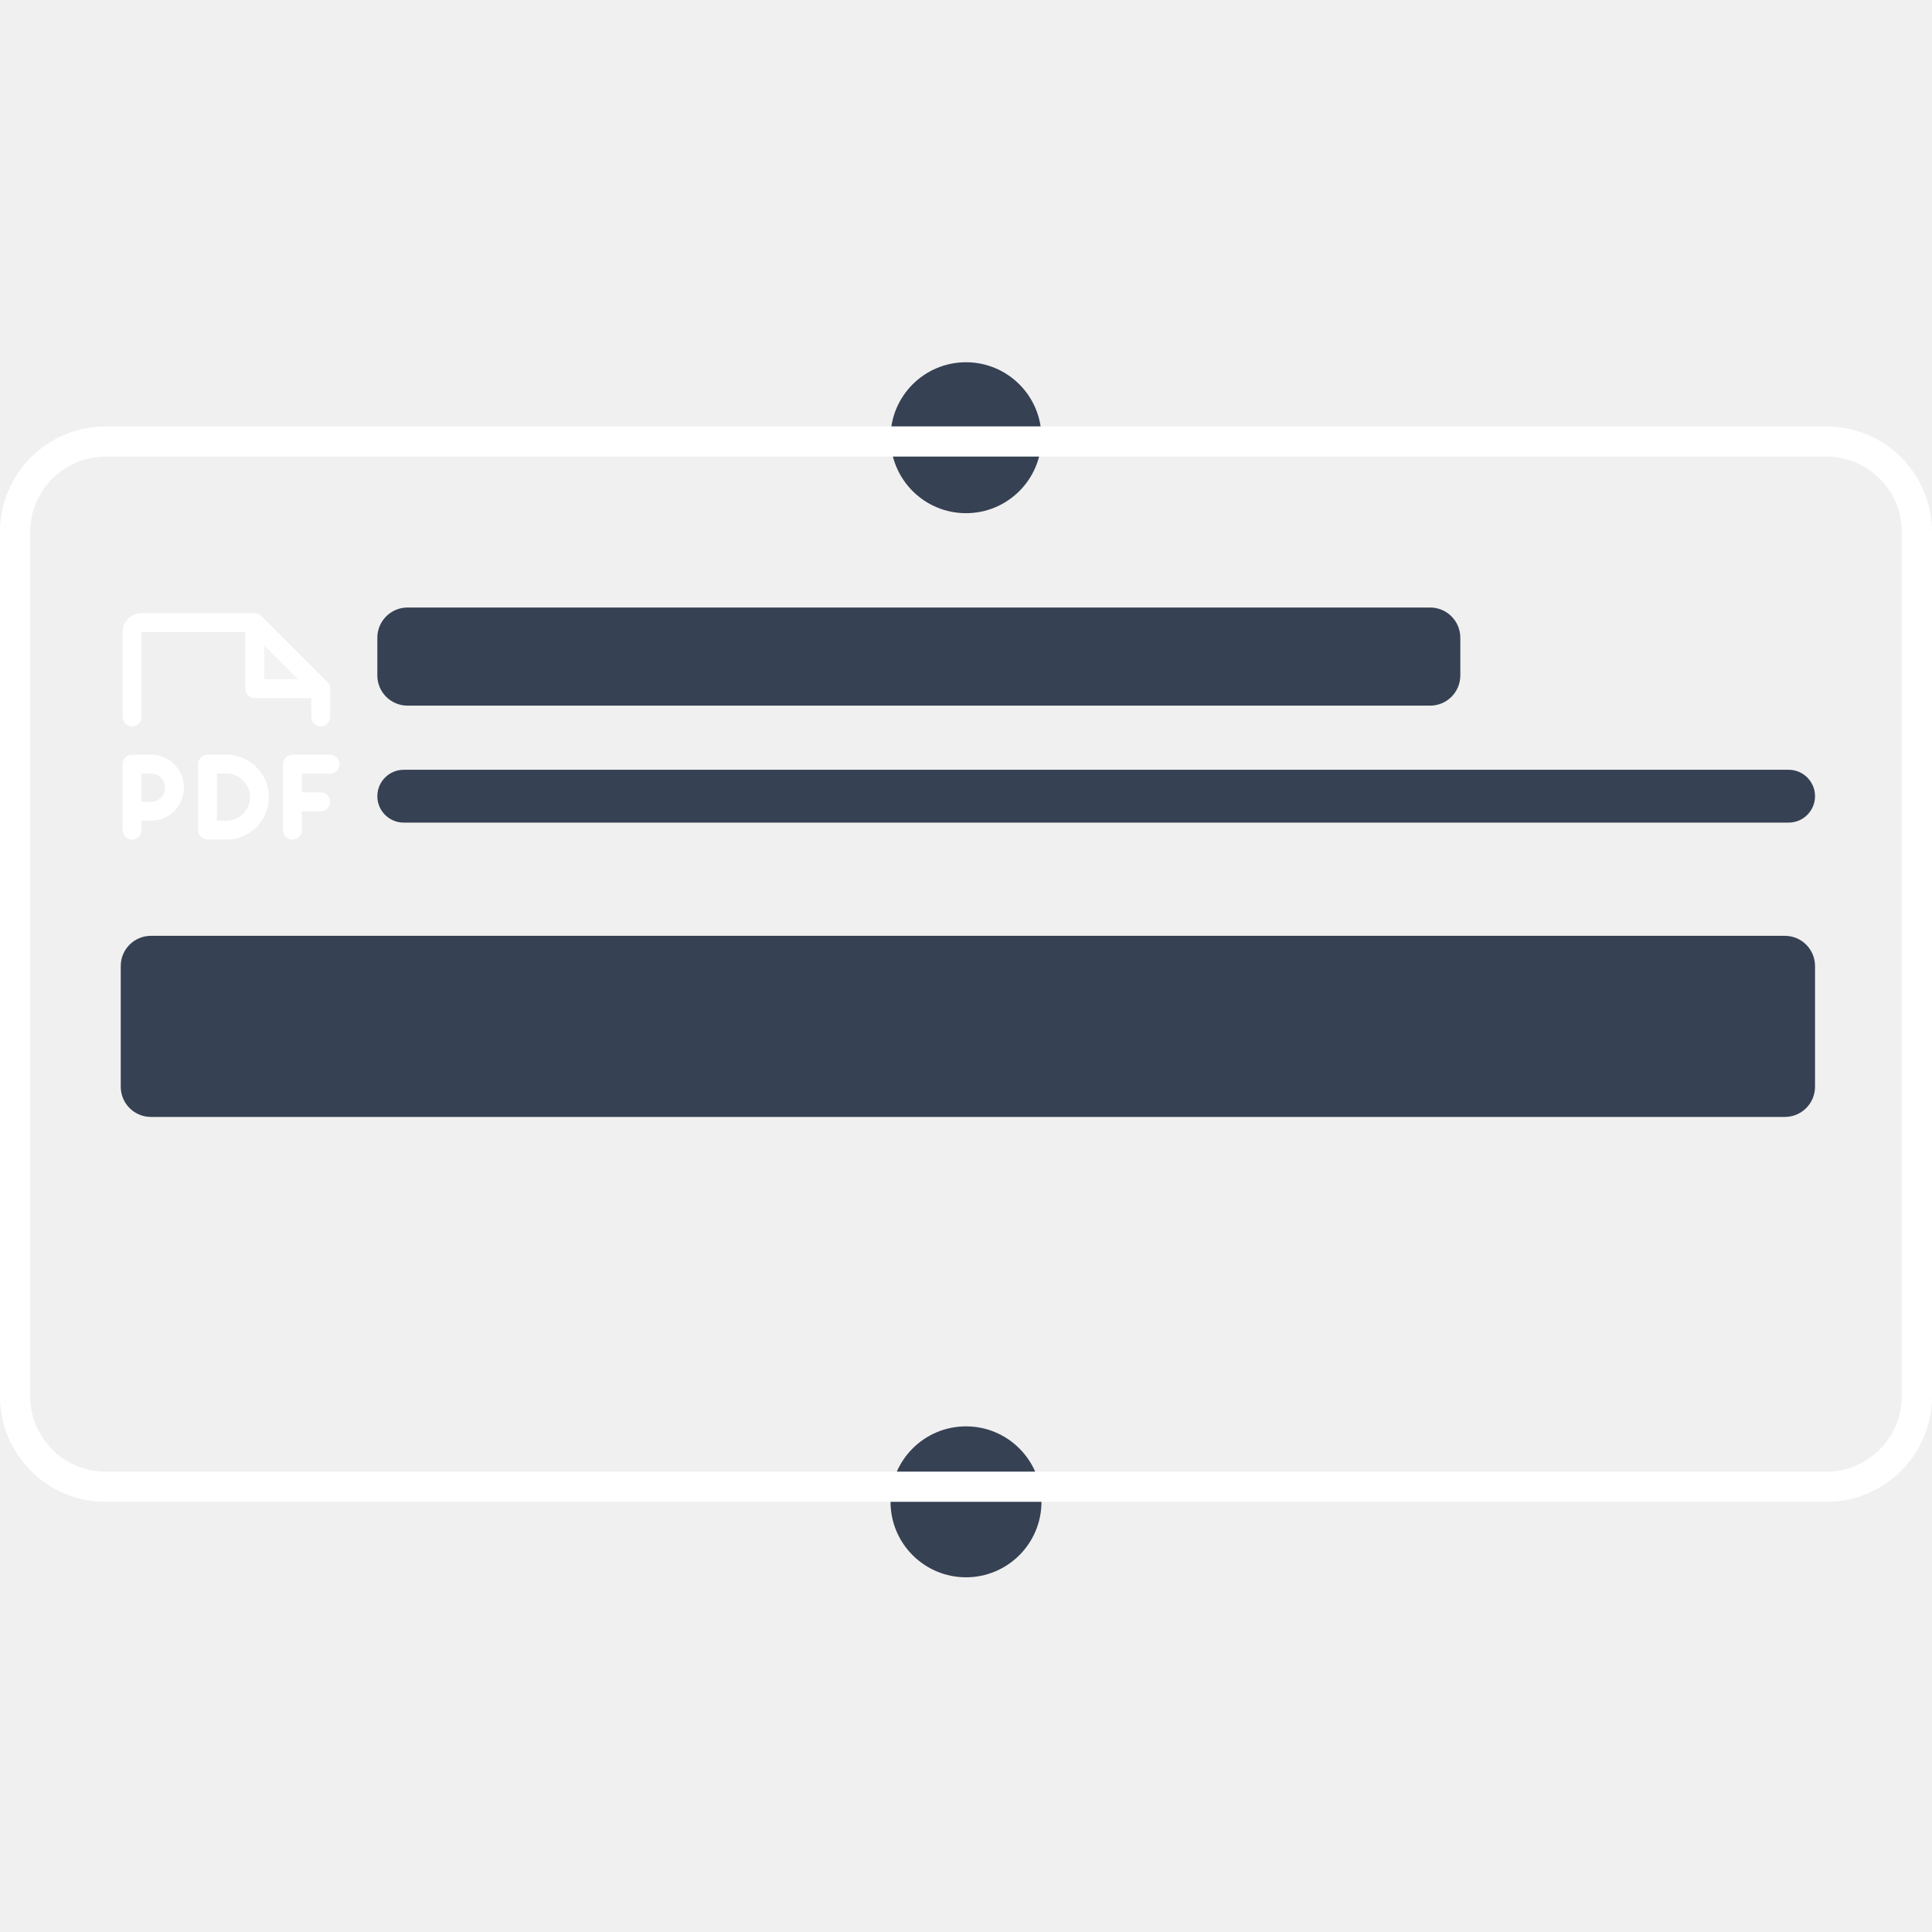
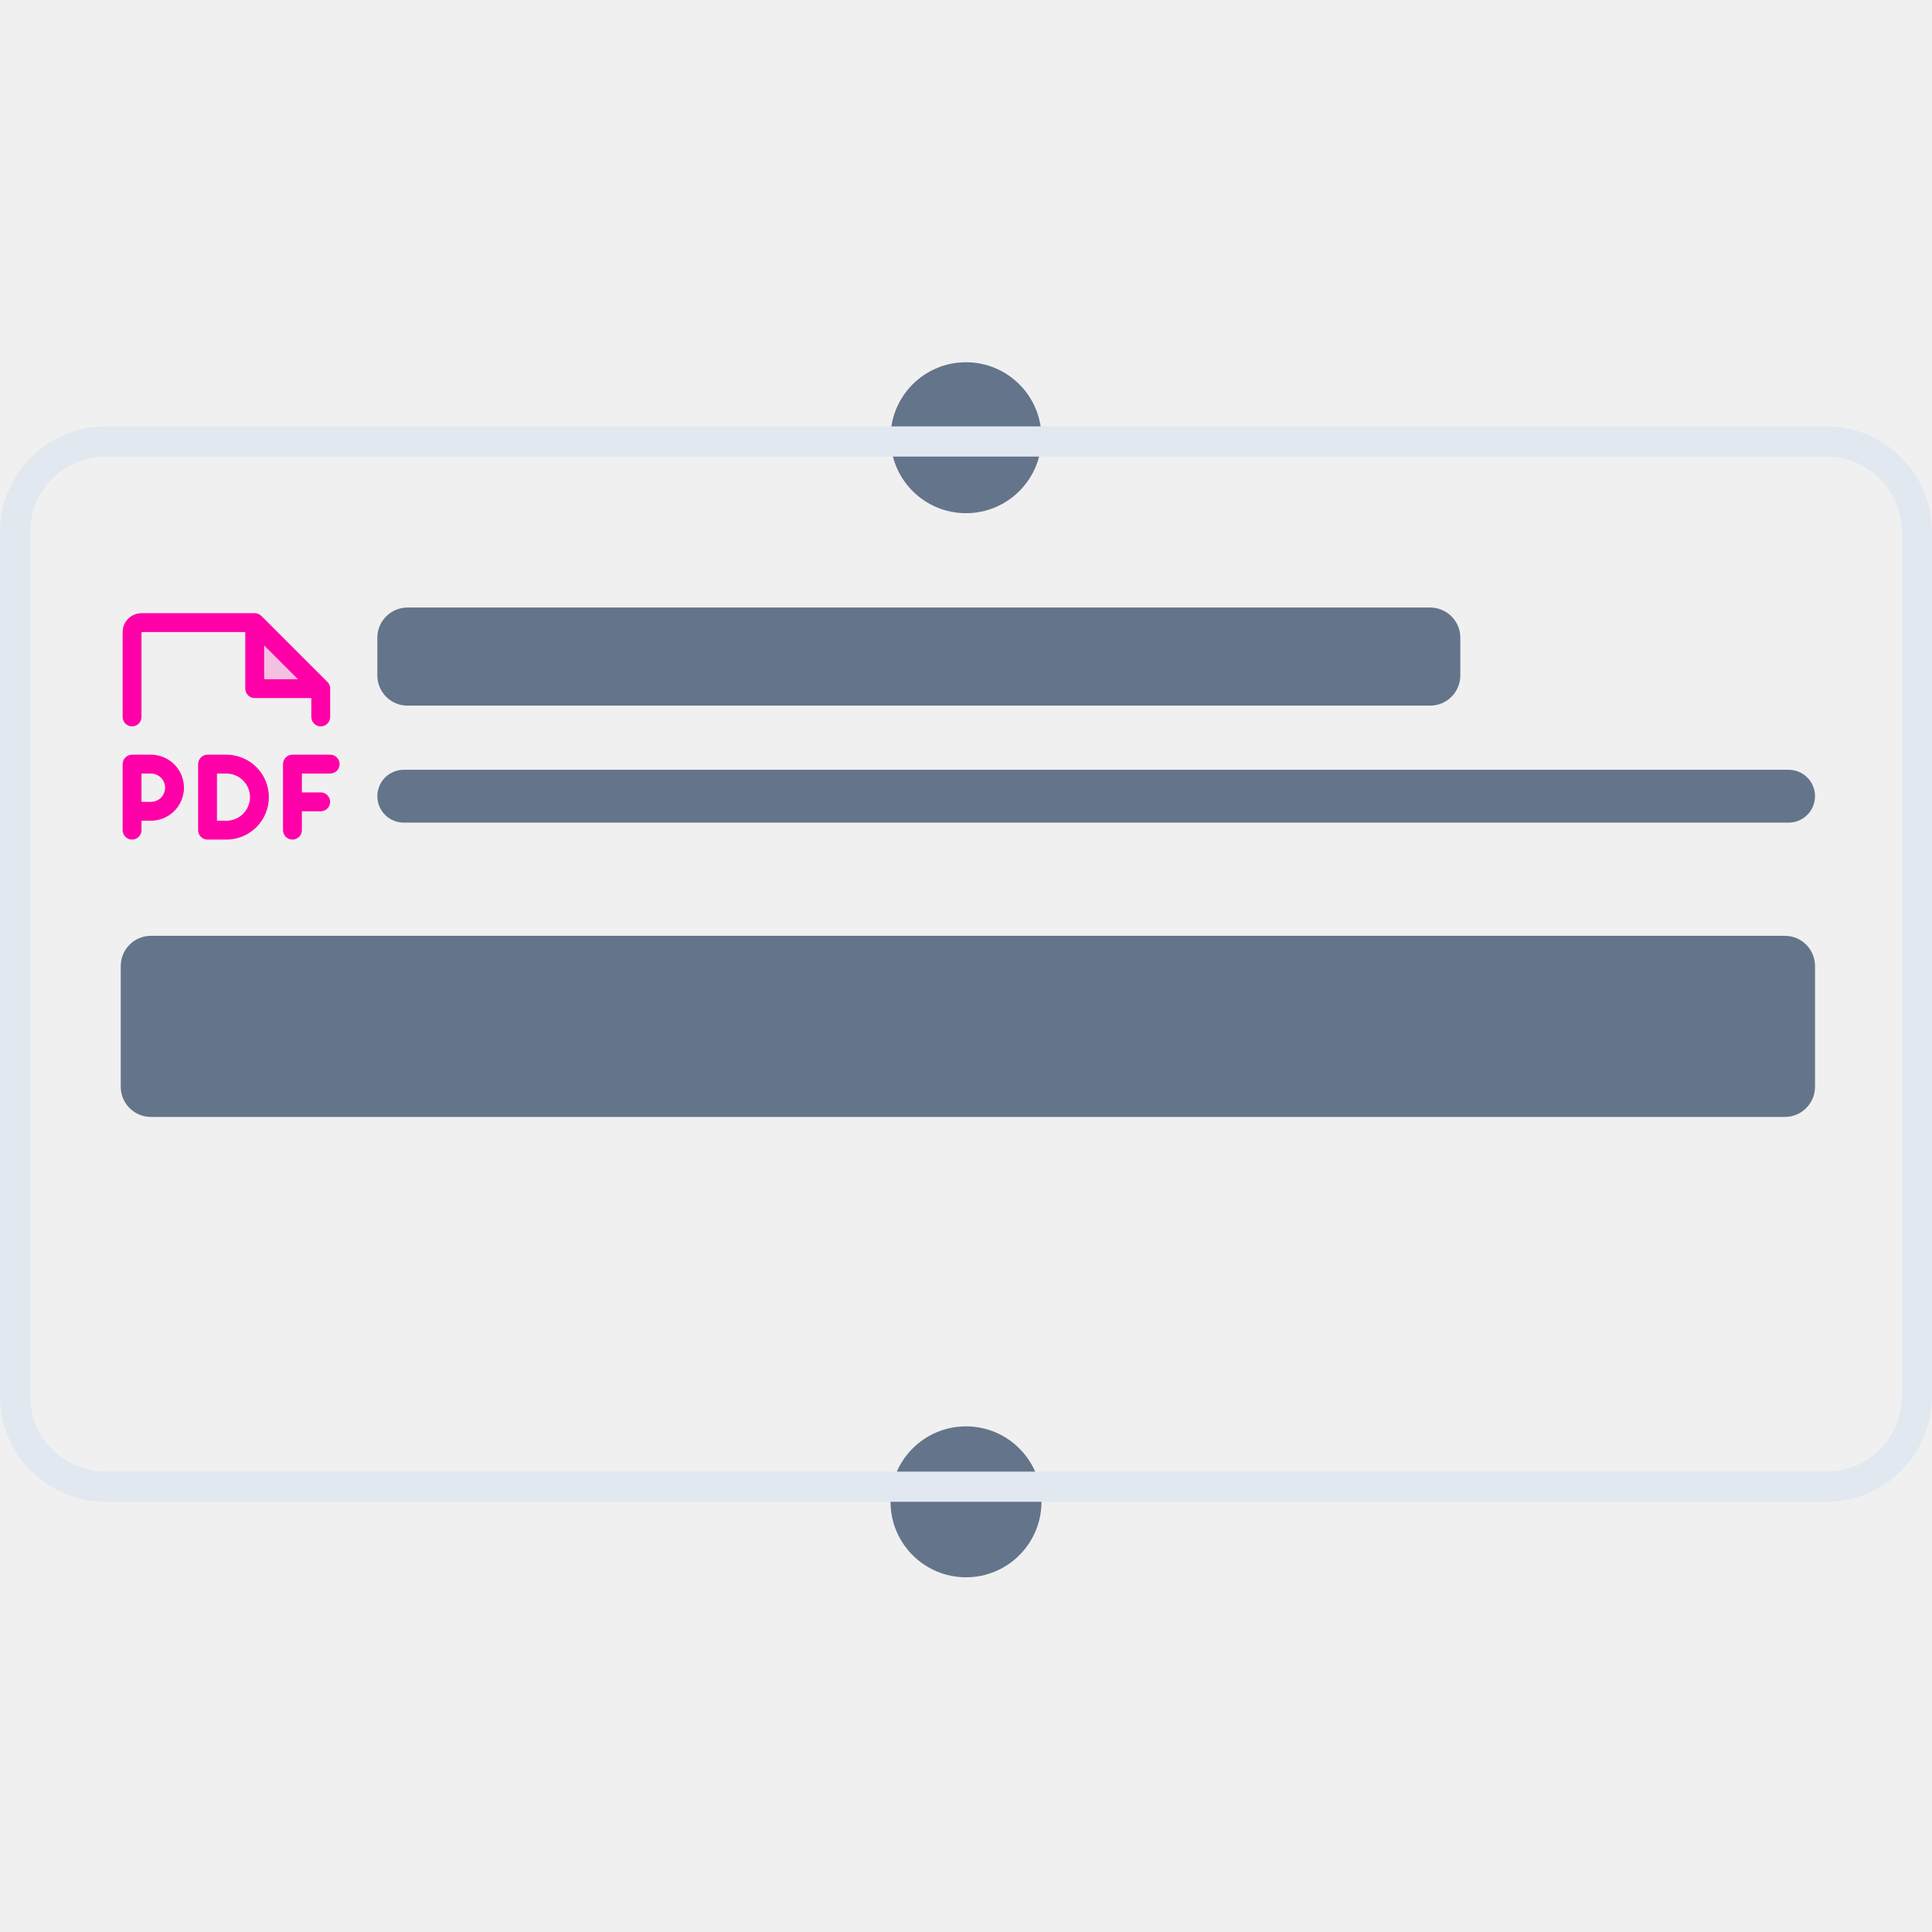
<svg xmlns="http://www.w3.org/2000/svg" width="512" height="512" viewBox="0 0 512 512" fill="none">
-   <path d="M256 418C267.044 418 276 409.044 276 398C276 386.956 267.044 378 256 378C244.956 378 236 386.956 236 398C236 409.044 244.956 418 256 418Z" fill="#364153" />
-   <path d="M256 136C267.044 136 276 127.044 276 116C276 104.956 267.044 96 256 96C244.956 96 236 104.956 236 116C236 127.044 244.956 136 256 136Z" fill="#364153" />
-   <path d="M100 169C100 164.582 103.582 161 108 161H379C383.418 161 387 164.582 387 169V179C387 183.418 383.418 187 379 187H108C103.582 187 100 183.418 100 179V169Z" fill="#364153" />
-   <path d="M32 256C32 251.582 35.582 248 40 248H473C477.418 248 481 251.582 481 256V288C481 292.418 477.418 296 473 296H40C35.582 296 32 292.418 32 288V256Z" fill="#364153" />
-   <path d="M100 211C100 207.134 103.134 204 107 204H474C477.866 204 481 207.134 481 211C481 214.866 477.866 218 474 218H107C103.134 218 100 214.866 100 211Z" fill="#364153" />
-   <path d="M28 117H484C497.255 117 508 127.745 508 141V370C508 383.255 497.255 394 484 394H28C14.745 394 4 383.255 4 370V141C4 127.745 14.745 117 28 117Z" stroke="white" stroke-width="8" />
-   <path opacity="0.2" d="M85 182.5H67.5V165L85 182.5Z" fill="white" />
-   <path d="M90 202.5C90 203.163 89.737 203.799 89.268 204.268C88.799 204.737 88.163 205 87.5 205H80V210H85C85.663 210 86.299 210.263 86.768 210.732C87.237 211.201 87.5 211.837 87.5 212.5C87.5 213.163 87.237 213.799 86.768 214.268C86.299 214.737 85.663 215 85 215H80V220C80 220.663 79.737 221.299 79.268 221.768C78.799 222.237 78.163 222.5 77.5 222.5C76.837 222.5 76.201 222.237 75.732 221.768C75.263 221.299 75 220.663 75 220V202.5C75 201.837 75.263 201.201 75.732 200.732C76.201 200.263 76.837 200 77.5 200H87.5C88.163 200 88.799 200.263 89.268 200.732C89.737 201.201 90 201.837 90 202.5ZM48.75 208.75C48.75 211.071 47.828 213.296 46.187 214.937C44.546 216.578 42.321 217.5 40 217.5H37.5V220C37.5 220.663 37.237 221.299 36.768 221.768C36.299 222.237 35.663 222.5 35 222.5C34.337 222.5 33.701 222.237 33.232 221.768C32.763 221.299 32.5 220.663 32.5 220V202.5C32.5 201.837 32.763 201.201 33.232 200.732C33.701 200.263 34.337 200 35 200H40C42.321 200 44.546 200.922 46.187 202.563C47.828 204.204 48.75 206.429 48.75 208.75ZM43.75 208.75C43.75 207.755 43.355 206.802 42.652 206.098C41.948 205.395 40.995 205 40 205H37.5V212.5H40C40.995 212.5 41.948 212.105 42.652 211.402C43.355 210.698 43.75 209.745 43.75 208.75ZM71.25 211.25C71.25 214.234 70.065 217.095 67.955 219.205C65.845 221.315 62.984 222.5 60 222.5H55C54.337 222.5 53.701 222.237 53.232 221.768C52.763 221.299 52.5 220.663 52.5 220V202.5C52.5 201.837 52.763 201.201 53.232 200.732C53.701 200.263 54.337 200 55 200H60C62.984 200 65.845 201.185 67.955 203.295C70.065 205.405 71.25 208.266 71.25 211.25ZM66.25 211.25C66.25 209.592 65.591 208.003 64.419 206.831C63.247 205.658 61.658 205 60 205H57.5V217.5H60C61.658 217.5 63.247 216.842 64.419 215.669C65.591 214.497 66.25 212.908 66.25 211.25ZM32.5 190V167.5C32.5 166.174 33.027 164.902 33.965 163.964C34.902 163.027 36.174 162.5 37.5 162.5H67.5C67.828 162.5 68.154 162.564 68.457 162.69C68.761 162.815 69.036 162.999 69.269 163.231L86.769 180.731C87.001 180.964 87.185 181.239 87.31 181.543C87.436 181.846 87.5 182.172 87.5 182.5V190C87.5 190.663 87.237 191.299 86.768 191.768C86.299 192.237 85.663 192.5 85 192.5C84.337 192.5 83.701 192.237 83.232 191.768C82.763 191.299 82.5 190.663 82.5 190V185H67.5C66.837 185 66.201 184.737 65.732 184.268C65.263 183.799 65 183.163 65 182.5V167.5H37.5V190C37.5 190.663 37.237 191.299 36.768 191.768C36.299 192.237 35.663 192.5 35 192.5C34.337 192.5 33.701 192.237 33.232 191.768C32.763 191.299 32.5 190.663 32.5 190ZM70 180H78.966L70 171.034V180Z" fill="white" />
+   <path d="M256 418C267.044 418 276 409.044 276 398C276 386.956 267.044 378 256 378C244.956 378 236 386.956 236 398C236 409.044 244.956 418 256 418Z" fill="#64748B" />
+   <path d="M256 136C267.044 136 276 127.044 276 116C276 104.956 267.044 96 256 96C244.956 96 236 104.956 236 116C236 127.044 244.956 136 256 136Z" fill="#64748B" />
+   <path d="M100 169C100 164.582 103.582 161 108 161H379C383.418 161 387 164.582 387 169V179C387 183.418 383.418 187 379 187H108C103.582 187 100 183.418 100 179V169Z" fill="#64748B" />
+   <path d="M32 256C32 251.582 35.582 248 40 248H473C477.418 248 481 251.582 481 256V288C481 292.418 477.418 296 473 296H40C35.582 296 32 292.418 32 288V256Z" fill="#64748B" />
+   <path d="M100 211C100 207.134 103.134 204 107 204H474C477.866 204 481 207.134 481 211C481 214.866 477.866 218 474 218H107C103.134 218 100 214.866 100 211Z" fill="#64748B" />
+   <path d="M28 117H484C497.255 117 508 127.745 508 141V370C508 383.255 497.255 394 484 394H28C14.745 394 4 383.255 4 370V141C4 127.745 14.745 117 28 117Z" stroke="#E2E8F0" stroke-width="8" />
+   <path opacity="0.2" d="M85 182.5H67.5V165L85 182.5Z" fill="#FF00A8" />
+   <path d="M90 202.5C90 203.163 89.737 203.799 89.268 204.268C88.799 204.737 88.163 205 87.5 205H80V210H85C85.663 210 86.299 210.263 86.768 210.732C87.237 211.201 87.5 211.837 87.5 212.5C87.5 213.163 87.237 213.799 86.768 214.268C86.299 214.737 85.663 215 85 215H80V220C80 220.663 79.737 221.299 79.268 221.768C78.799 222.237 78.163 222.5 77.5 222.5C76.837 222.5 76.201 222.237 75.732 221.768C75.263 221.299 75 220.663 75 220V202.5C75 201.837 75.263 201.201 75.732 200.732C76.201 200.263 76.837 200 77.5 200H87.5C88.163 200 88.799 200.263 89.268 200.732C89.737 201.201 90 201.837 90 202.5ZM48.75 208.75C48.75 211.071 47.828 213.296 46.187 214.937C44.546 216.578 42.321 217.5 40 217.5H37.5V220C37.5 220.663 37.237 221.299 36.768 221.768C36.299 222.237 35.663 222.5 35 222.5C34.337 222.5 33.701 222.237 33.232 221.768C32.763 221.299 32.5 220.663 32.5 220V202.5C32.5 201.837 32.763 201.201 33.232 200.732C33.701 200.263 34.337 200 35 200H40C42.321 200 44.546 200.922 46.187 202.563C47.828 204.204 48.75 206.429 48.75 208.75ZM43.75 208.75C43.75 207.755 43.355 206.802 42.652 206.098C41.948 205.395 40.995 205 40 205H37.5V212.5H40C40.995 212.5 41.948 212.105 42.652 211.402C43.355 210.698 43.75 209.745 43.75 208.75ZM71.25 211.25C71.25 214.234 70.065 217.095 67.955 219.205C65.845 221.315 62.984 222.5 60 222.5H55C54.337 222.5 53.701 222.237 53.232 221.768C52.763 221.299 52.5 220.663 52.5 220V202.5C52.5 201.837 52.763 201.201 53.232 200.732C53.701 200.263 54.337 200 55 200H60C62.984 200 65.845 201.185 67.955 203.295C70.065 205.405 71.25 208.266 71.25 211.25ZM66.25 211.25C66.25 209.592 65.591 208.003 64.419 206.831C63.247 205.658 61.658 205 60 205H57.5V217.5H60C61.658 217.5 63.247 216.842 64.419 215.669C65.591 214.497 66.25 212.908 66.25 211.25ZM32.5 190V167.5C32.5 166.174 33.027 164.902 33.965 163.964C34.902 163.027 36.174 162.5 37.5 162.5H67.5C67.828 162.5 68.154 162.564 68.457 162.69C68.761 162.815 69.036 162.999 69.269 163.231L86.769 180.731C87.001 180.964 87.185 181.239 87.31 181.543C87.436 181.846 87.5 182.172 87.5 182.5V190C87.5 190.663 87.237 191.299 86.768 191.768C86.299 192.237 85.663 192.5 85 192.5C84.337 192.5 83.701 192.237 83.232 191.768C82.763 191.299 82.5 190.663 82.5 190V185H67.5C66.837 185 66.201 184.737 65.732 184.268C65.263 183.799 65 183.163 65 182.5V167.5H37.5V190C37.5 190.663 37.237 191.299 36.768 191.768C36.299 192.237 35.663 192.5 35 192.5C34.337 192.5 33.701 192.237 33.232 191.768C32.763 191.299 32.5 190.663 32.5 190ZM70 180H78.966L70 171.034V180Z" fill="#FF00A8" />
</svg>
